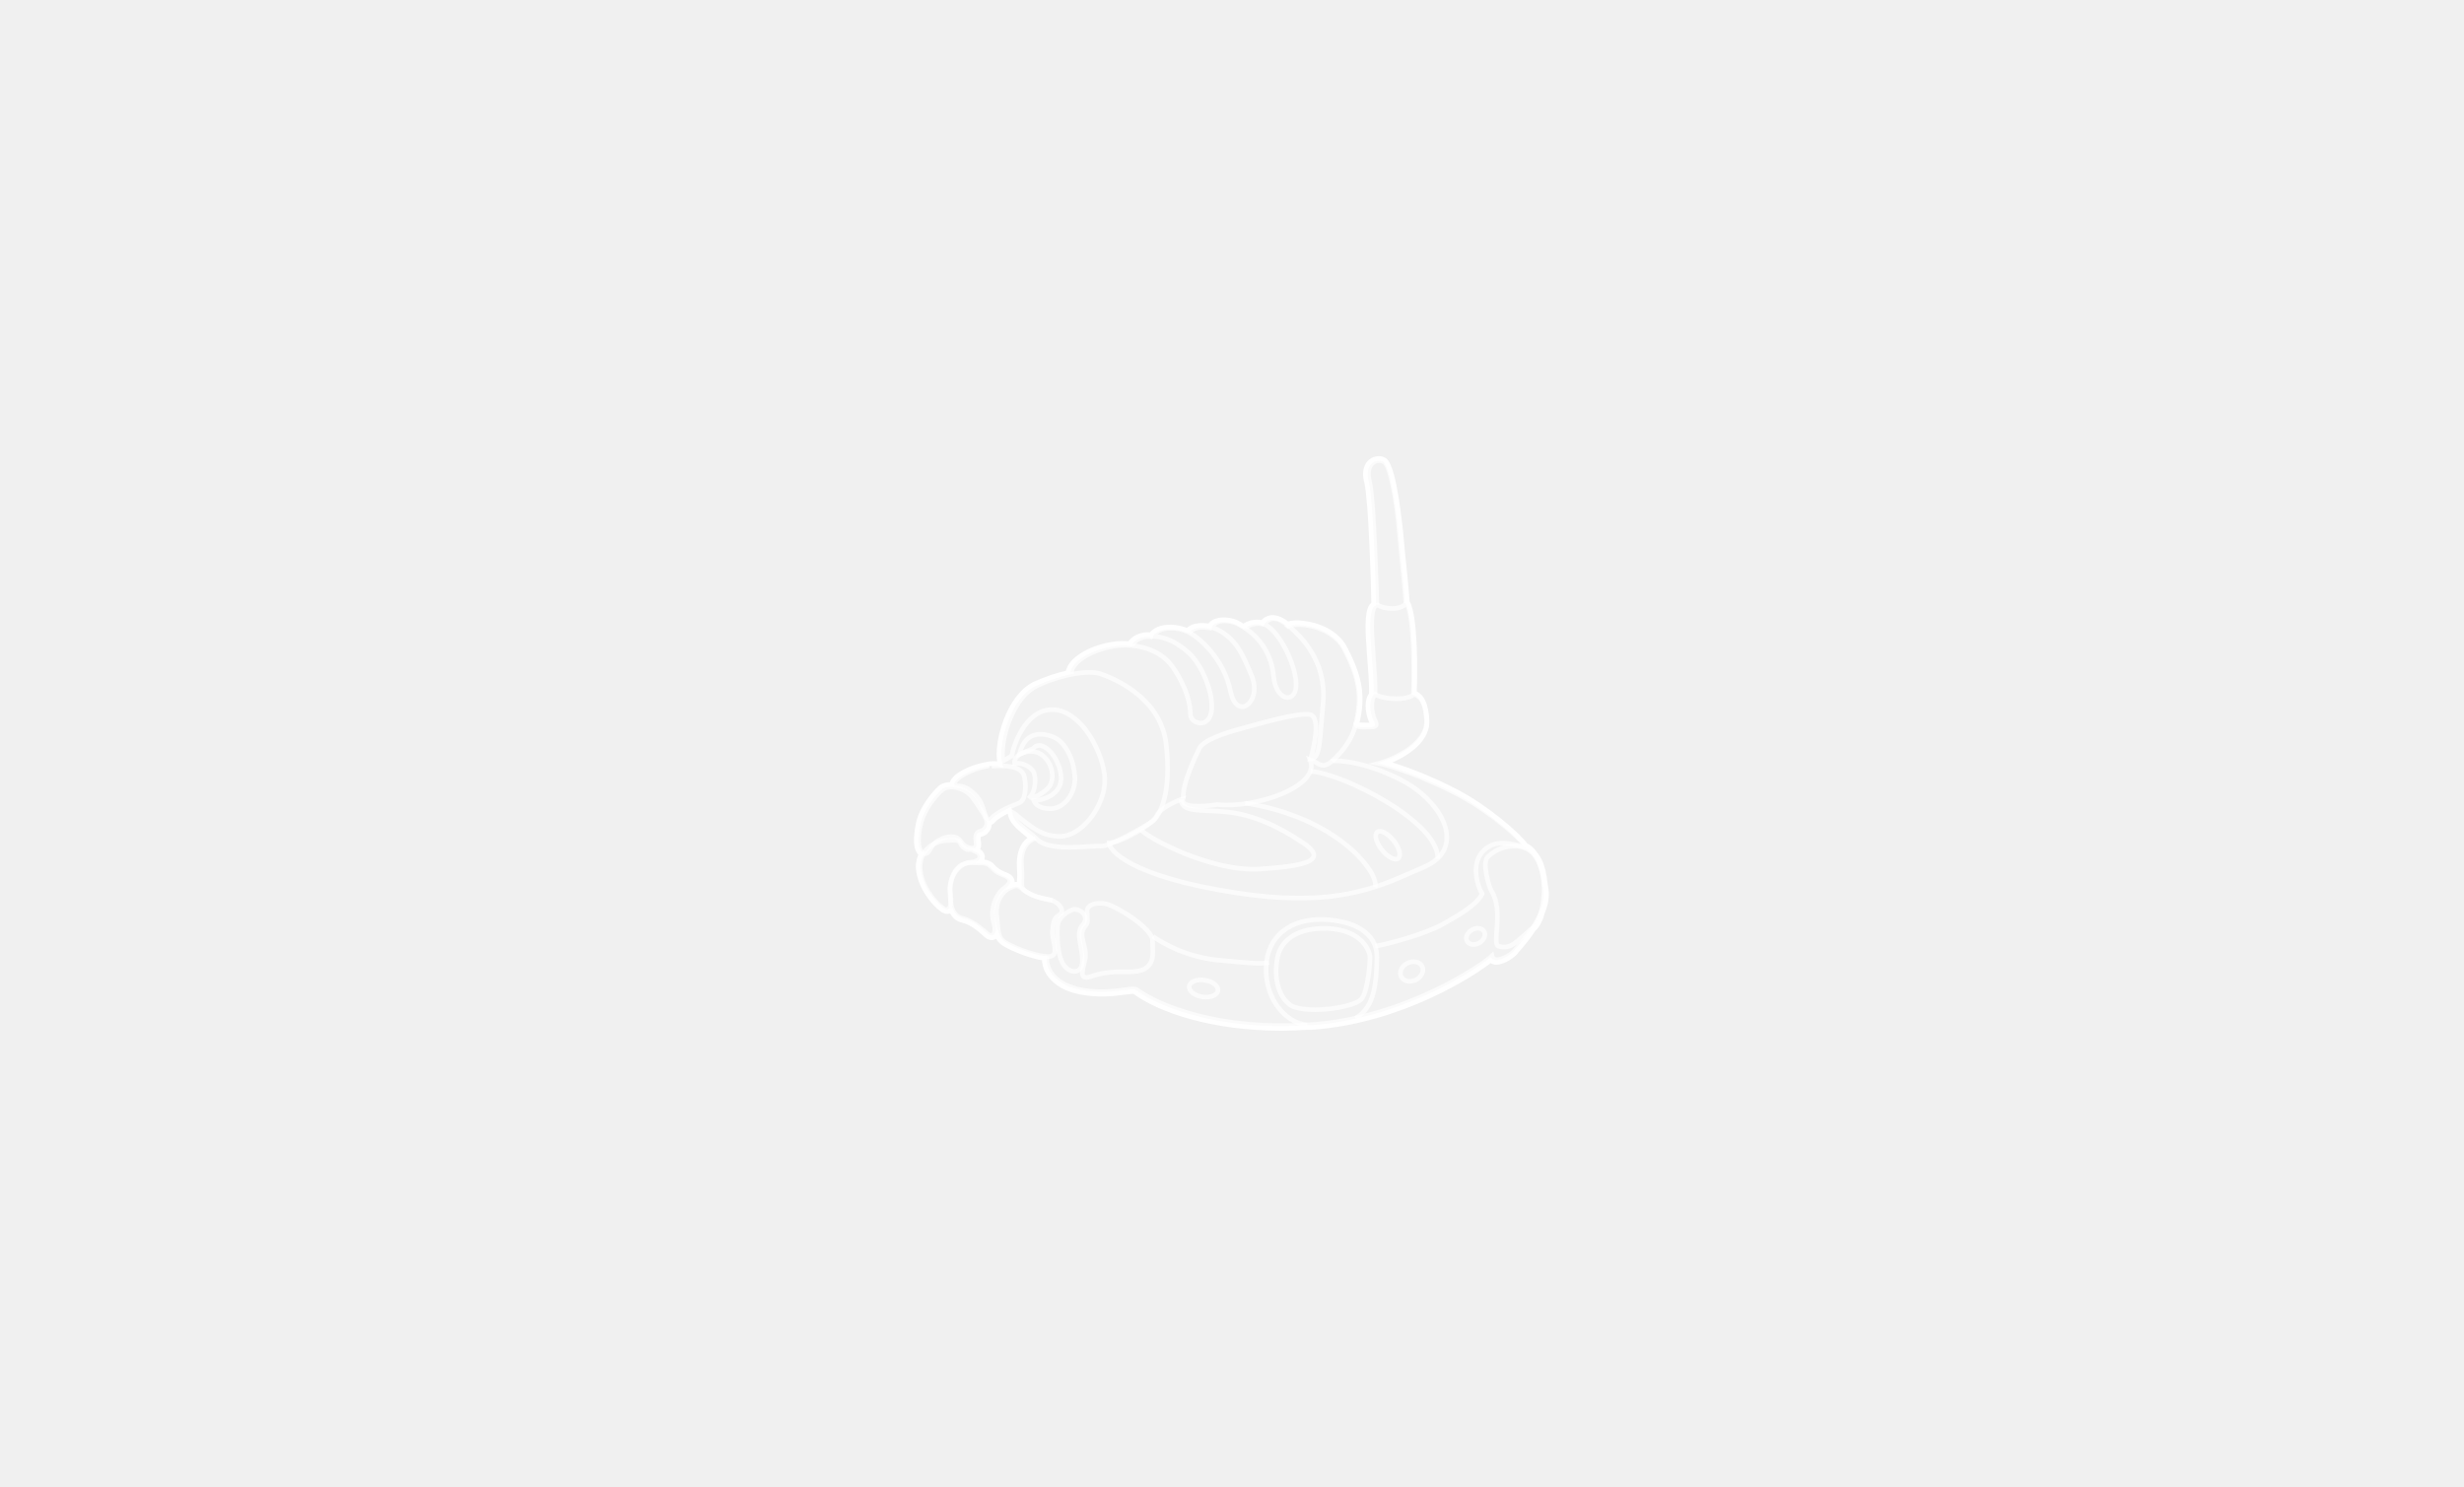
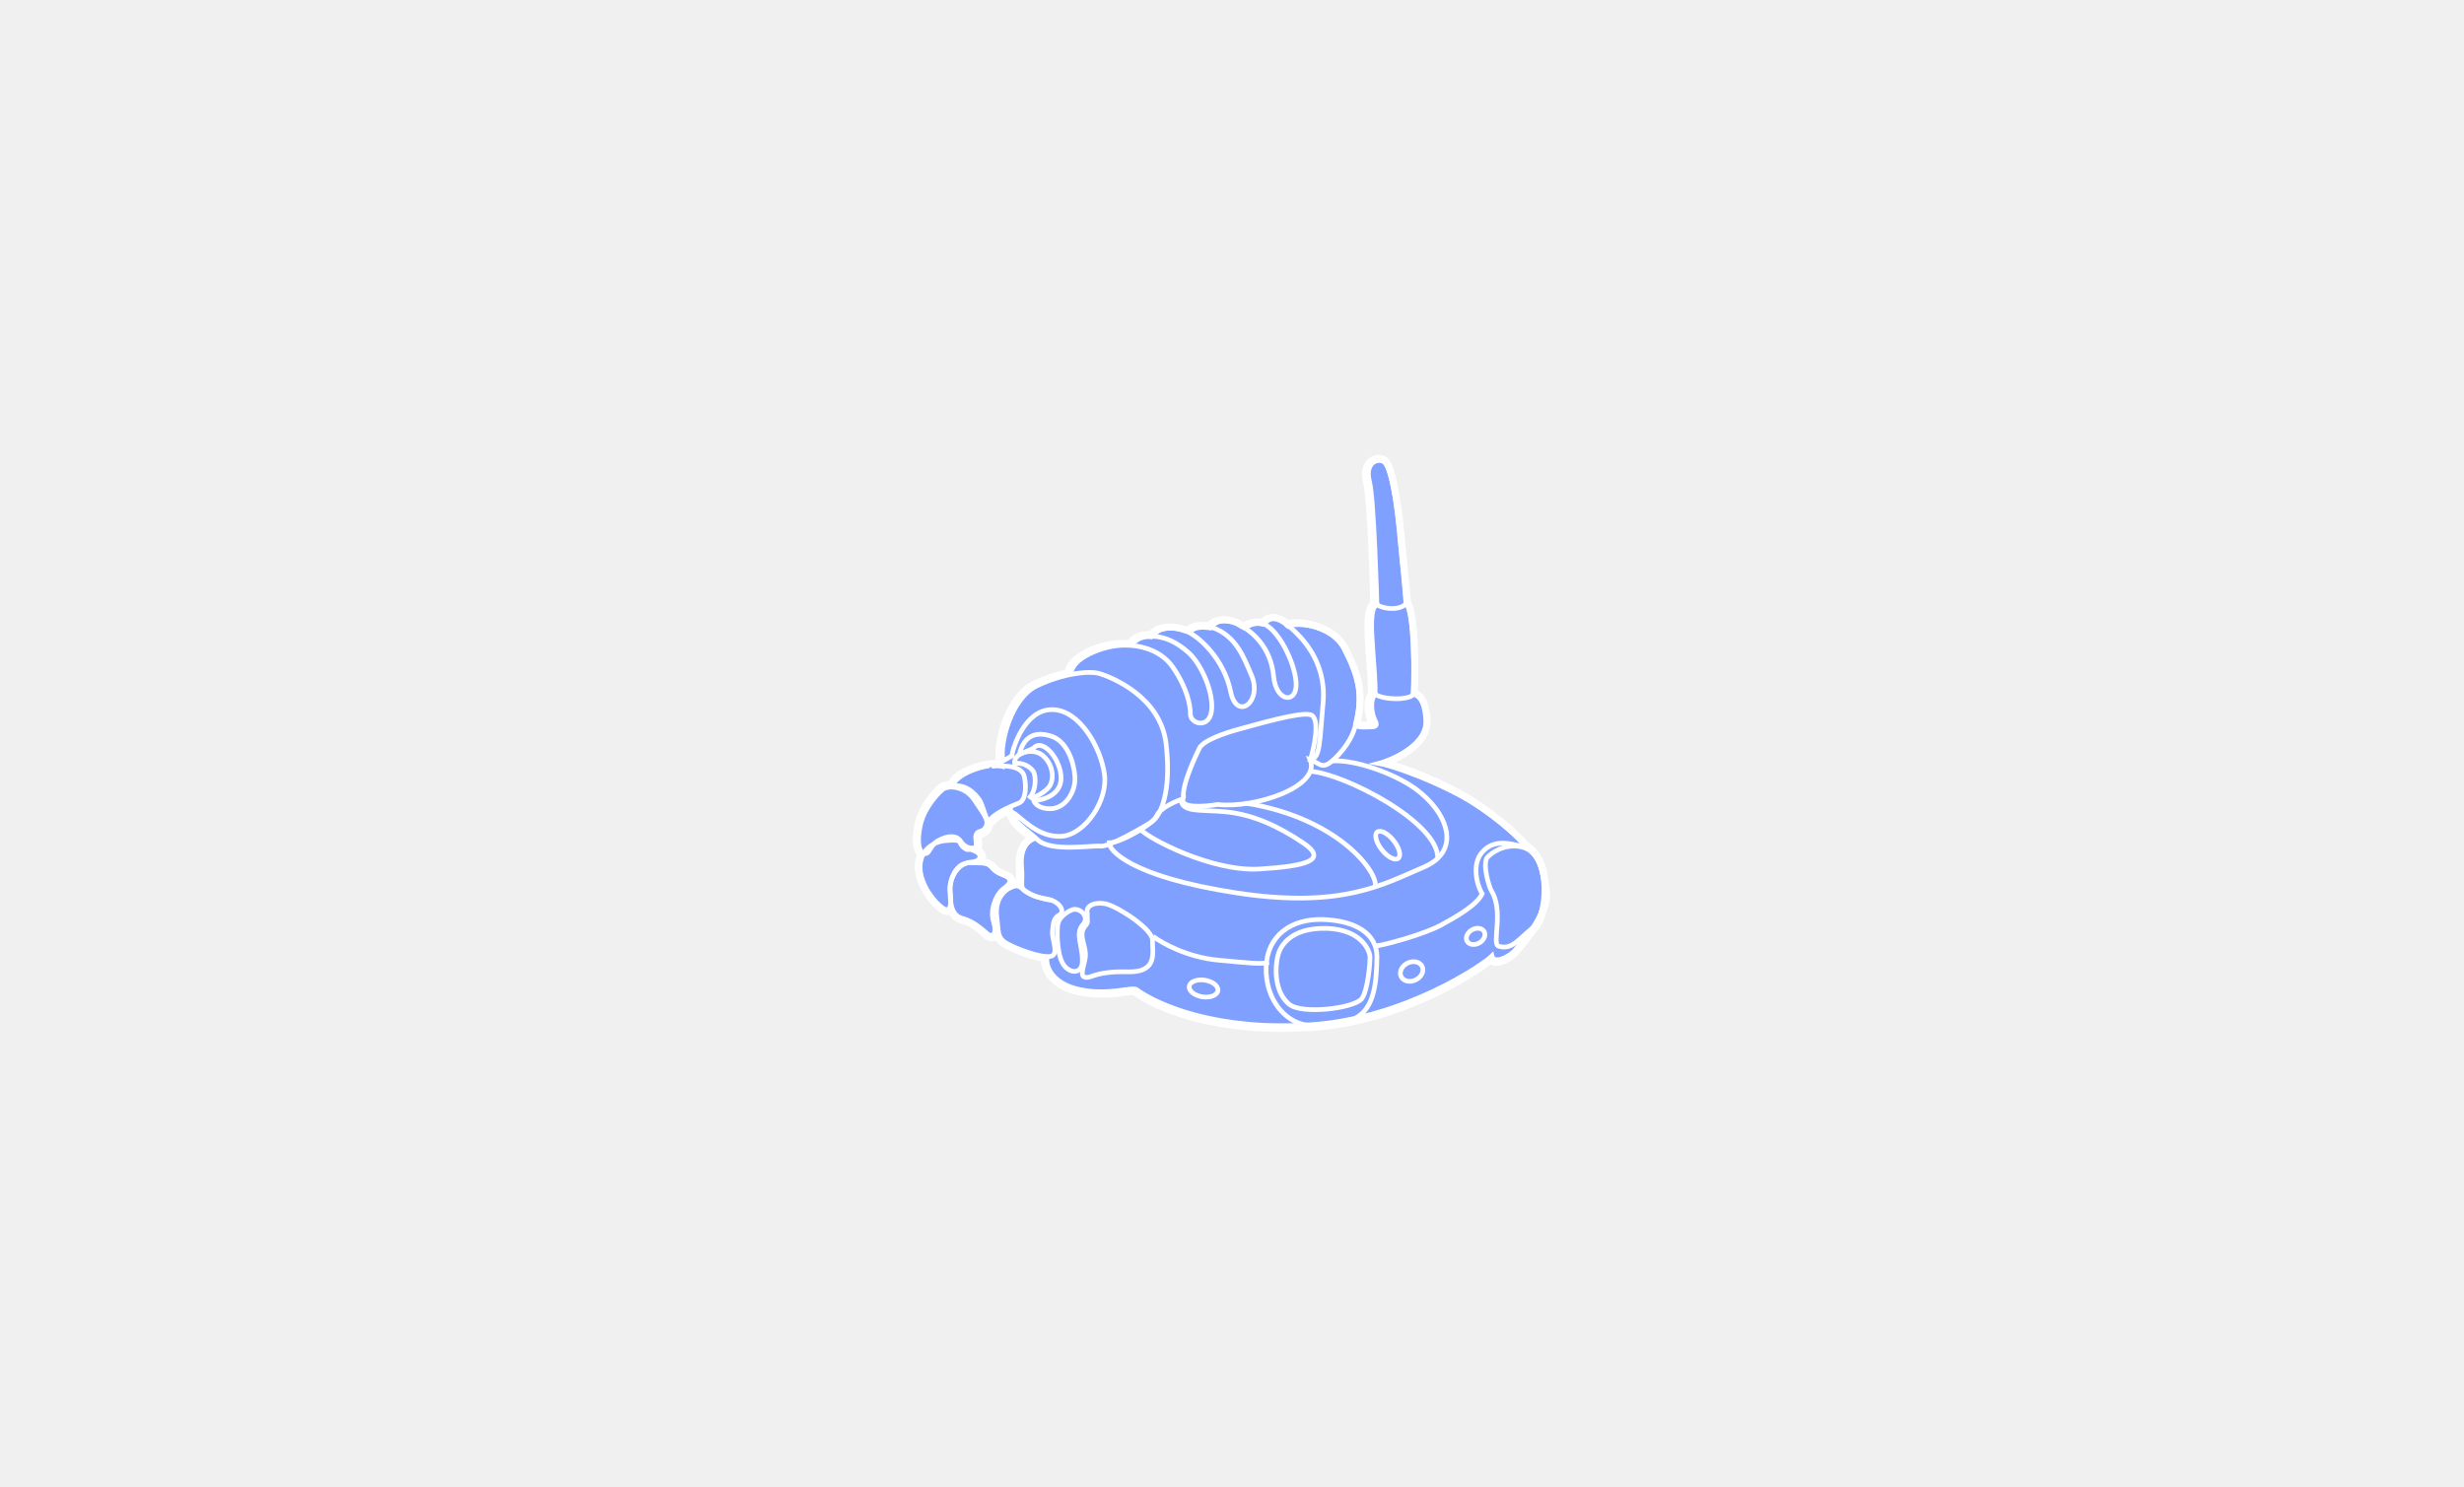
<svg id="bp-302" viewBox="0 0 527 318">
  <style type="text/css">
- 		.st0{fill:#fff2;stroke:#fff;stroke-miterlimit:10;}
- 		.st1{fill:none;stroke:#fffa;stroke-miterlimit:10;}
+ 		.st0{fill:#80a0ff;stroke:#fff;stroke-width:1.5;stroke-miterlimit:10;}
+ 		.st1{fill:none;stroke:#fff;stroke-miterlimit:10;}
</style>
  <path class="st0" d="M211.6,163.4c-5,0.8-8.1,3.1-8,4.4c0,0,0,0,0,0c-1,0-1.9,0.2-2.4,0.6c-1.8,1.6-4,4.6-4.7,7.3  c-0.2,1-1.3,5.7,0.5,7c-0.4,0.9-0.7,2-0.6,3.1c0.3,3.8,3.2,7.5,5.1,8.8c0.4,0.3,0.8,0.4,1.1,0.4c0.3,0,0.5-0.1,0.6-0.2  c0.1,0,0.1-0.1,0.2-0.1c0.5,1.1,1.2,1.9,2.5,2.2c2,0.5,3.5,1.8,4.8,3l0.1,0.1c0.5,0.5,1,0.6,1.3,0.6c0.3,0,0.5-0.1,0.7-0.2  c0.2-0.1,0.3-0.3,0.4-0.5c0.3,0.9,0.8,1.6,1.9,2.2c1.7,1,5.7,2.6,8.3,2.9c-0.1,0.8,0.1,1.9,0.8,3.1c0.9,1.4,2.7,3.3,6.7,4.1  c3.9,0.8,7.3,0.4,9.5,0.1c1-0.1,2.1-0.3,2.3-0.1c5.2,3.8,16.3,7.8,31.5,7.8c1.7,0,3.5-0.1,5.3-0.2c0,0,0,0,0,0l0,0  c0.3,0,0.6,0,0.9,0c19.3-1.3,35.1-11.7,38.4-14.4c0.2,0.2,0.4,0.3,0.7,0.4c1.4,0.4,3.7-1,4.7-2.1l0.2-0.3c0.8-0.9,2.3-2.6,3.6-4.6  c0.8-0.7,1.5-2,1.9-3.6c0.7-1.6,1-3.3,0.8-4.9c-0.1-0.7-0.2-1.3-0.3-1.9c0-0.4-0.1-0.9-0.2-1.3c-0.3-1.8-0.9-3.3-1.8-4.4  c-0.6-0.9-1.3-1.5-2.1-1.9c-1.5-2.1-7.9-7.8-14.7-11.4c-5.9-3.1-11.9-5.3-15.3-6.2c3.5-1.3,9.1-4.4,8.9-9c-0.2-4.7-1.8-5.6-2.7-6  c0.2-4,0.3-16.6-1.5-19.4c-0.1-1.4-0.3-3.4-0.5-5.7c-0.3-2.7-0.6-5.9-0.9-9.2c-0.1-0.6-1.3-14.1-3.5-15.5c-0.8-0.5-2-0.4-2.8,0.2  c-0.6,0.4-1.8,1.7-1,4.6c0.9,3.5,1.5,23.2,1.5,26c-1.4,0.8-1.4,4.4-1,9.7l0,0.2c0.3,3.9,0.6,7.3,0.5,9.4c-1.4,1.9-0.4,5,0,5.8  c0.1,0.2,0.3,0.6,0.3,0.7c0,0-0.1,0.1-0.6,0.1c-0.2,0-0.5,0-0.7,0c-0.6,0-1.9,0-2.1-0.2c1.4-6,0.8-9.8-2.5-16.2  c-1.8-3.5-5.9-5.1-9.1-5.4c-0.6-0.1-2.1-0.2-3.2,0.2c-1.1-0.9-2.3-1.5-3.5-1.4c-0.7,0.1-1.4,0.4-1.9,1.1c-1.6-0.4-3.2,0.1-4,0.8  c-0.4-0.2-0.7-0.4-1-0.6c-1.2-0.7-3.3-1.1-4.8-0.6c-0.7,0.2-1.2,0.6-1.5,1.1c-2.3-0.3-3.9,0-4.7,1c-0.1,0-0.2-0.1-0.3-0.1  c-2-0.8-4.4-0.9-6-0.2c-0.7,0.3-1.2,0.7-1.5,1.2c-2.2-0.3-4,0.8-4.6,1.9c-1.3-0.1-2.5-0.1-3.6,0.1c-3.7,0.5-9.1,2.8-9.6,6.1  c-2.2,0.5-4.7,1.3-7.1,2.4c-5.6,2.7-8.3,12.5-7.5,16.7l0.1,0.5C213.3,163.3,212.2,163.3,211.6,163.4z M212.5,175.5  c0.6-0.7,2-1.5,3.4-2.2l0.1,0.6c0.3,1.8,1.6,2.9,3.3,4.3c0.4,0.3,0.8,0.7,1.3,1.1c-1.9,1-2.8,3.2-2.6,6.4c0.1,1.1,0.1,2,0,2.6  c0,0.3,0,0.7,0,1c-0.4-0.2-0.9-0.2-1.7,0.1c0.2-0.3,0.2-0.6,0.2-0.9c-0.1-0.7-0.7-1.2-1.9-1.6c-1.2-0.5-1.7-1-2.1-1.4  c-0.6-0.7-1.1-1.1-2.8-1.2c0.2-0.2,0.3-0.4,0.4-0.7c0.1-0.3,0.1-1.2-1.2-1.8c0,0,0,0,0,0c0.5-0.4,0.5-1.1,0.4-1.8  c-0.1-0.4-0.1-0.9,0-1.2c0.1-0.2,0.2-0.2,0.5-0.3c0.4-0.1,1.1-0.3,1.6-1.3c0.2-0.4,0.2-0.7,0.2-1.1c0,0,0.1,0,0.1,0  C212,175.9,212.3,175.8,212.5,175.5z" />
  <g>
    <path class="st1" d="M284.9,162.8c4.7-0.4,13.2,2.6,17.8,5.9c6.9,5,10.1,13.3,1.8,16.8c-8.3,3.5-17.3,9-40.1,5.5   s-27.2-9.2-27.2-10.7c2.6,0,9.6-4.1,10.2-5.8c0.7-1.7,4.5-3.3,5.6-3.6c-0.5,2,4.3,1.7,7.4,1.2c7.9,0.9,22.2-3.8,19.8-9.6   C282.2,163.2,282.7,164.7,284.9,162.8z" />
    <path class="st1" d="M214.5,162.8c-0.7-3.9,1.8-13.5,7.3-16.1c5.4-2.6,11.1-3.3,13.4-2.6c2.3,0.7,13,4.8,14.2,15   c1.2,10.2-1.1,15.5-3.2,16.8s-9,5.3-10.8,5.1c-1.8-0.2-10.6,1.3-13.4-1.3c-2.8-2.6-5.1-3.6-5.4-5.9c1.8,1,5.3,5.4,10.4,5.1   c5.1-0.3,10.1-7.8,9.2-13.4c-0.8-5.6-5.3-13.7-11.2-13.7s-8.4,8.3-8.6,9.9L214.5,162.8z" />
    <path class="st1" d="M218,161.4c1-4.1,3.6-5,6.9-3.9c3.3,1.1,4.8,5.5,5,8.7s-2.1,6.9-5.4,6.8c-2.2,0-3.2-1.1-3.4-1.7   c1.5-0.1,7.5-1.1,5.4-7.3c-1.2-3.5-4.1-5.7-5.5-3.9L218,161.4z" />
    <path class="st1" d="M217,163.3c-0.3-2.2,3.8-3.5,6-1.7c2.2,1.8,2.6,5,1.4,6.7c-1.1,1.4-3.7,2.7-4.1,2.2c1.2-1.3,1.4-4.2,0.7-5.5   C220.2,163.9,218.7,163.1,217,163.3z" />
    <path class="st1" d="M212.1,163.9c3-0.2,6.5-0.1,7,2.3c0.5,2.4,0.2,5.1-1.2,5.6c-1.3,0.5-4.7,1.9-5.9,3.3s-1.5-2.6-2.6-4.1   s-2.7-2.9-4.7-2.9s0.9-3.3,6.9-4.3" />
    <path class="st1" d="M201.6,168.9c1.2-1,4.8-0.7,6.7,2.1c1.9,2.9,3.3,4.4,2.6,5.8c-0.7,1.4-1.7,0.7-2.1,1.7   c-0.4,0.9,0.4,2.5-0.3,2.8s-2.1,0.1-3-1.3c-0.9-1.4-2.8-1.3-4.8-0.2s-1.8,3.3-3.2,2.7c-1.4-0.6-1.2-4-0.5-6.6   S199.8,170.4,201.6,168.9z" />
    <path class="st1" d="M207.9,184.4c1.6-0.1,2.5-1.4,0.7-2.3c-1.8-0.9-1.2,0.2-2.5-0.8c-1.3-1,0.1-1.8-3.5-1.5   c-3.6,0.2-6,2.6-5.8,6.1c0.2,3.5,3,7.1,4.9,8.4c1.9,1.3,1.8-1.9,1.5-3.7S204.3,184.6,207.9,184.4z" />
    <path class="st1" d="M214.4,190.3c1-0.8,3-2.1,0-3.2c-3-1.1-1.8-2.5-4.8-2.5c-3,0-2-0.2-3.4,0.2s-3,2.4-3,5.8   c0,3.4,0.6,5.4,2.8,5.9c2.1,0.6,3.7,2,5,3.1c1.3,1.2,2.3,0.1,1.5-2.4C211.7,194.8,212.9,191.6,214.4,190.3z" />
    <path class="st1" d="M219.4,190.7c-1.3-0.9-1.4-1.7-3.3-0.8s-3.3,3.1-2.9,6.2c0.4,3.1,0,4.5,2.1,5.7c2.1,1.2,7.2,3.1,9.3,2.8   c2.1-0.3,0.3-3.6,0.5-5.4c0.2-1.8,0.2-2.8,1.5-3.5c1.3-0.7,0-2.8-2.3-3.3C222,191.9,221.2,191.9,219.4,190.7z" />
    <path class="st1" d="M229.4,194.6c-1.4,0.5-2.8,1.7-3.1,2.9c-0.3,1.2-0.3,6.1,0.9,8.4c1.1,2.3,4.3,2.9,4.3-0.4   c0-3.3-1.6-5.8,0.1-7.7C233.2,196,230.8,194.1,229.4,194.6z" />
    <path class="st1" d="M232.5,195c-0.1-1.2,1.6-2.2,4.2-1.6c2.6,0.7,9.9,5.4,9.8,7.8c-0.1,2.4,1.3,6.8-5.2,6.7   c-6.5-0.2-7.7,1.2-8.9,1.2c-1.2-0.1-1.1-0.8-0.4-3.6c0.5-1.8-0.3-3.5-0.5-4.8c-0.4-2.4,1.1-2.6,1.1-3.6   C232.5,195.9,232.6,195.5,232.5,195z" />
    <path class="st1" d="M221.5,179.3c-2.2,0.7-3.3,2.8-3,6.2s-0.5,4.4,0.9,5.2c1.3,0.8,3.1,1.6,5.7,1.9" />
    <path class="st1" d="M326.3,181.3c-4-1.2-7-1.6-9.3,1s-1.1,7.1,0,8.9c-1.1,2.4-5.5,4.9-8.8,6.7s-11.3,4.1-14.1,4.5" />
    <path class="st1" d="M246.6,200.3c2,1.5,7.4,4.5,14,5.1c6.6,0.6,8.8,0.9,10.8,0.5" />
    <path class="st1" d="M279.6,219.3c-4.8-0.6-9-5.6-8.8-12.4s5.4-10.4,12.1-10.2c6.8,0.2,11.6,2.9,11.6,8c-0.1,5.1-0.4,10.9-4.6,13.1   " />
    <path class="st1" d="M273.3,204.5c0.5-2.2,2.8-6.1,10.5-5.9c7.7,0.3,9.1,5,9.2,5.9c0.1,0.9-0.4,7.5-1.8,9.2   c-1.7,2-12.8,3.4-15.5,1.1C272.9,212.5,272.5,207.9,273.3,204.5z" />
    <path class="st1" d="M280.3,165c7.2,0.5,27.6,11,27.2,18.7" />
    <path class="st1" d="M294.1,189.8c1-2.9-7.8-14.9-27.8-18" />
    <path class="st1" d="M244,177.5c1.7,1.9,15.2,9,25.3,8.4c10.1-0.6,14.9-1.9,9.4-5.6s-10.8-6-16.2-6.6s-9.8,0.3-9.9-2.7" />
    <path class="st1" d="M229.1,144.2c0-3,5.3-5.4,9.2-6c3.9-0.6,9.6,0.2,12.6,4.6c3,4.4,3.7,8,3.7,10s3.9,3.2,4.5-0.6   s-2.1-10.1-4.9-12.6c-2.5-2.2-4.8-3.3-7.5-3.5c0.8-1.9,4.3-2.2,7-1.1c2.9,1.2,8.1,6.1,9.5,12.9c1.3,6.6,7,2.1,4.4-3.6   c-1.5-3.4-3.1-8.3-8.4-10.1c0.9-1.9,4-1.6,5.8-0.6c2.7,1.4,6.8,4.7,7.4,11.1c0.5,5.2,4.5,5.9,4.8,2.2c0.3-3.7-3.2-11.7-6.8-13.4   c1.7-2.3,3.9-0.8,5.8,0.9s7.5,6.9,6.8,15.7c-0.8,8.8-0.6,12.1-2.7,12.3c0.7-2.3,2.2-8.8,0-9.5s-11.6,2.1-15,3   c-3.4,0.9-8,2.5-8.8,4.2c-0.8,1.7-3.7,7.6-3.4,10.7" />
    <path class="st1" d="M302.3,148.6c0.2-4.3,0.2-17.3-1.5-19.6c-1.2,1.7-4.9,1.3-6.2,0.4c-1.6,0.3-1.3,5.1-1,9.3   c0.3,4.2,0.6,7.7,0.5,9.8" />
    <path class="st1" d="M294.5,129.4c0,0-0.6-22.6-1.6-26.4c-1-3.9,1.6-5.1,3.1-4.2s2.8,8.9,3.3,15.2c0.6,6.3,1.2,12.1,1.4,15" />
    <path class="st1" d="M275.1,134.3c1.1-1.5,9.7-0.8,12.4,4.5c3.2,6.2,3.9,10,2.5,15.9c-0.2,1.1,1.8,0.8,3.3,0.8s1.1-0.8,0.7-1.6   s-1.2-3.7,0.1-5.4c1.7,1.2,7.1,1.4,8.3,0c0.7,0.3,2.5,0.7,2.7,5.7c0.2,5-7.1,8.3-10.2,9.1c2.8,0.5,10.2,3.1,16.9,6.6   c6.8,3.6,13.4,9.4,14.6,11.3c2.2,1.1,3.5,3.9,4.1,9.1c0.7,5.3-5.3,11.6-6.5,13s-4.5,3-4.9,1.2c-1.8,1.8-18.5,13.3-38.6,14.7   c-20.1,1.4-32.9-4.2-37.4-7.5c-1-0.7-5.8,1.3-12.1,0c-6.3-1.3-7.5-5.4-7-7.2" />
    <path class="st1" d="M284.9,162.8c2.1-1.8,4.6-5,5.1-8.2" />
    <path class="st1" d="M242.1,138.2c0.2-1,2.2-2.4,4.5-1.9" />
    <path class="st1" d="M254.3,135.5c0.8-1.4,2.8-1.5,4.9-1.1" />
    <path class="st1" d="M266.3,134.5c0.5-0.7,2.3-1.5,4.1-0.9" />
    <path class="st1" d="M319,190.6c-0.5-0.8-2.1-6-0.8-7.3c1.7-1.7,4.8-2.9,7.7-2c5.9,1.9,5,14.7,1.9,17.2c-3.1,2.5-4.5,4.8-7.3,3.9   C319,201.9,321.7,195,319,190.6z" />
    <ellipse transform="matrix(0.1529 -0.9882 0.9882 0.1529 9.158 433.4947)" class="st1" cx="257.4" cy="211.4" rx="1.8" ry="3.1" />
    <ellipse transform="matrix(0.9009 -0.4341 0.4341 0.9009 -60.2685 151.6711)" class="st1" cx="301.9" cy="207.8" rx="2.5" ry="2" />
    <ellipse transform="matrix(0.866 -0.5 0.5 0.866 -57.853 184.6532)" class="st1" cx="315.6" cy="200.3" rx="2.1" ry="1.6" />
    <ellipse transform="matrix(0.7821 -0.6232 0.6232 0.7821 -47.9926 224.3675)" class="st1" cx="296.8" cy="180.8" rx="1.6" ry="3.6" />
  </g>
</svg>
